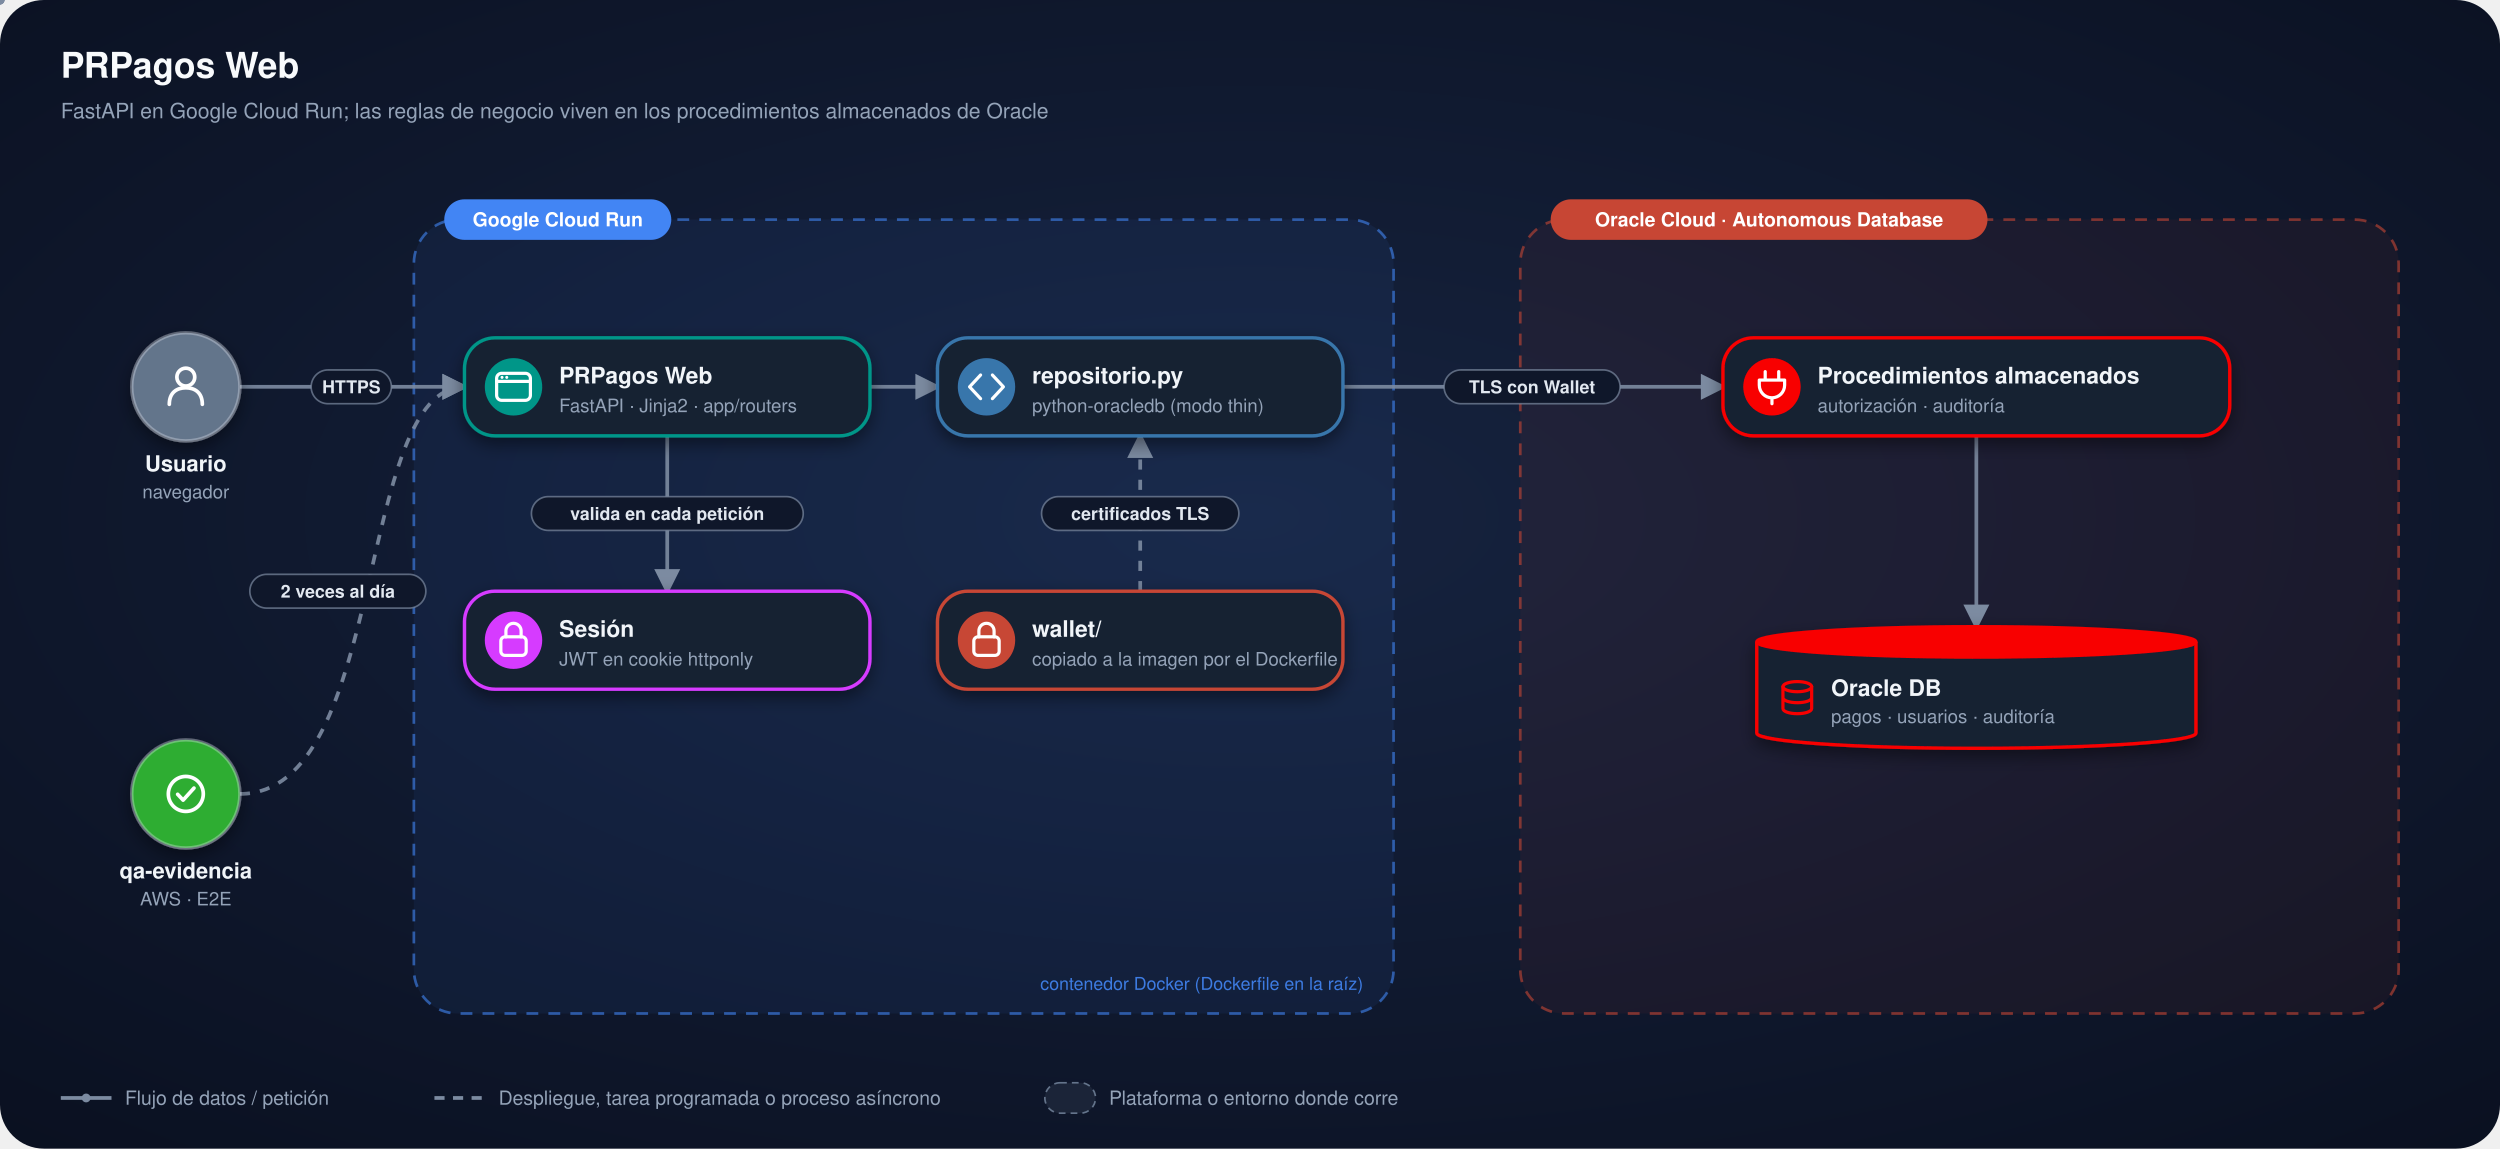
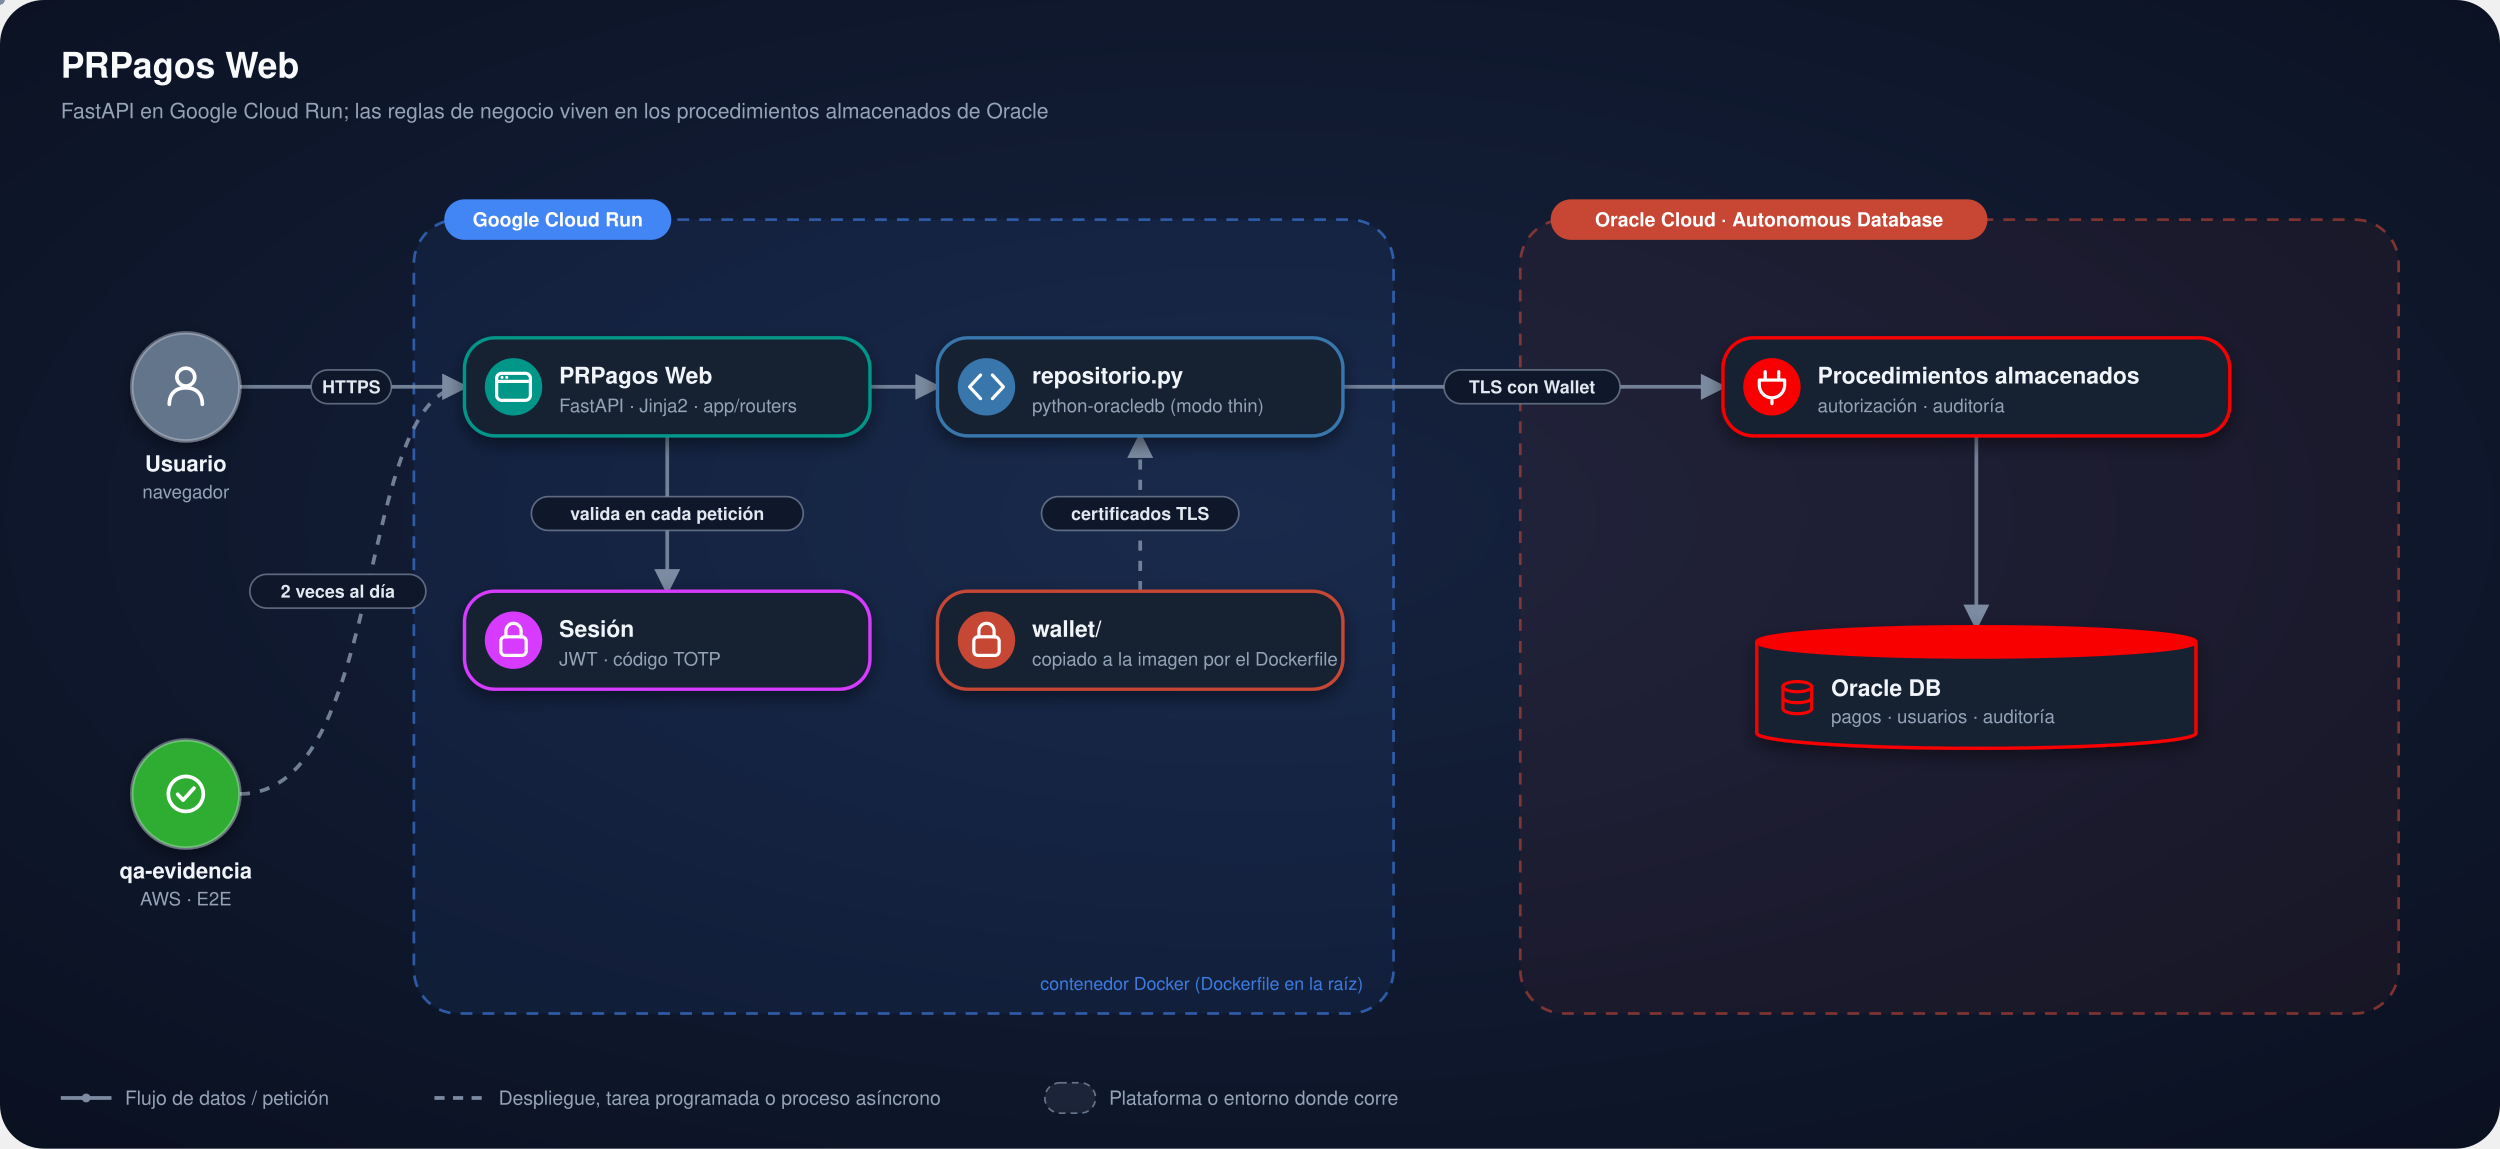
<svg xmlns="http://www.w3.org/2000/svg" viewBox="0 0 1480 680" width="1480" height="680" font-family="Segoe UI, -apple-system, BlinkMacSystemFont, Helvetica, Arial, sans-serif" role="img" aria-label="Arquitectura de PRPagos Web">
  <defs>
    <radialGradient id="bg" cx="50%" cy="45%" r="75%">
      <stop offset="0" stop-color="#16233F" />
      <stop offset="1" stop-color="#0A1020" />
    </radialGradient>
    <filter id="sh" x="-30%" y="-30%" width="160%" height="170%">
      <feDropShadow dx="0" dy="4" stdDeviation="5" flood-color="#000" flood-opacity=".45" />
    </filter>
    <marker id="a" viewBox="0 0 10 10" refX="8.5" refY="5" markerWidth="7" markerHeight="7" orient="auto-start-reverse">
      <path d="M0,0 L10,5 L0,10 z" fill="#7C8BA1" />
    </marker>
  </defs>
  <rect width="1480" height="680" rx="26" fill="url(#bg)" />
  <text x="36" y="46" font-size="21" font-weight="800" fill="#F8FAFC">PRPagos Web</text>
  <text x="36" y="70" font-size="12.5" fill="#94A3B8">FastAPI en Google Cloud Run; las reglas de negocio viven en los procedimientos almacenados de Oracle</text>
  <rect x="245" y="130" width="580" height="470" rx="26" fill="#4285F4" fill-opacity=".07" stroke="#4285F4" stroke-opacity=".6" stroke-width="1.6" stroke-dasharray="7 6" />
  <rect x="263" y="118" width="134.4" height="24" rx="12" fill="#4285F4" />
  <text x="330.2" y="134" text-anchor="middle" font-size="11.5" font-weight="700" fill="#FFFFFF">Google Cloud Run</text>
  <text x="807" y="586" text-anchor="end" font-size="10.5" fill="#4285F4" fill-opacity=".9">contenedor Docker (Dockerfile en la raíz)</text>
  <rect x="900" y="130" width="520" height="470" rx="26" fill="#C74634" fill-opacity=".07" stroke="#C74634" stroke-opacity=".6" stroke-width="1.6" stroke-dasharray="7 6" />
  <rect x="918" y="118" width="258.6" height="24" rx="12" fill="#C74634" />
  <text x="1047.3" y="134" text-anchor="middle" font-size="11.5" font-weight="700" fill="#FFFFFF">Oracle Cloud · Autonomous Database</text>
  <path d="M142.0,229.0 C200.0,229.0 220.0,229.0 275.0,229.0" fill="none" stroke="#7C8BA1" stroke-width="2.2" stroke-opacity=".9" marker-end="url(#a)" />
  <circle r="2.6" fill="#7C8BA1">
    <animateMotion dur="3.0s" repeatCount="indefinite" path="M142.0,229.0 C200.0,229.0 220.0,229.0 275.0,229.0" />
  </circle>
  <path d="M395.0,258.0 C395.0,290.0 395.0,318.0 395.0,350.0" fill="none" stroke="#7C8BA1" stroke-width="2.2" stroke-opacity=".9" marker-end="url(#a)" />
  <circle r="2.6" fill="#7C8BA1">
    <animateMotion dur="2.5s" repeatCount="indefinite" path="M395.0,258.0 C395.0,290.0 395.0,318.0 395.0,350.0" />
  </circle>
  <path d="M515.0,229.0 C530.0,229.0 540.0,229.0 555.0,229.0" fill="none" stroke="#7C8BA1" stroke-width="2.2" stroke-opacity=".9" marker-end="url(#a)" />
  <circle r="2.6" fill="#7C8BA1">
    <animateMotion dur="2.0s" repeatCount="indefinite" path="M515.0,229.0 C530.0,229.0 540.0,229.0 555.0,229.0" />
  </circle>
  <path d="M675.0,350.0 C675.0,320.0 675.0,290.0 675.0,258.0" fill="none" stroke="#7C8BA1" stroke-width="2.2" stroke-opacity=".9" stroke-dasharray="6 6" marker-end="url(#a)" />
  <path d="M795.0,229.0 C880.0,229.0 940.0,229.0 1020.0,229.0" fill="none" stroke="#7C8BA1" stroke-width="2.2" stroke-opacity=".9" marker-end="url(#a)" />
  <circle r="2.6" fill="#7C8BA1">
    <animateMotion dur="3.2s" repeatCount="indefinite" path="M795.0,229.0 C880.0,229.0 940.0,229.0 1020.0,229.0" />
  </circle>
  <path d="M1170.0,258.0 C1170.0,300.0 1170.0,330.0 1170.0,371.0" fill="none" stroke="#7C8BA1" stroke-width="2.2" stroke-opacity=".9" marker-end="url(#a)" />
  <circle r="2.6" fill="#7C8BA1">
    <animateMotion dur="2.7s" repeatCount="indefinite" path="M1170.0,258.0 C1170.0,300.0 1170.0,330.0 1170.0,371.0" />
  </circle>
  <path d="M142.0,470.0 C230.0,470.0 210.0,229.0 275.0,229.0" fill="none" stroke="#7C8BA1" stroke-width="2.2" stroke-opacity=".9" stroke-dasharray="6 6" marker-end="url(#a)" />
  <g filter="url(#sh)">
    <circle cx="110" cy="229" r="32" fill="#64748B" stroke="#E2E8F0" stroke-opacity=".35" stroke-width="2" />
    <g transform="translate(110,229) scale(1.15)">
      <circle cx="0" cy="-5" r="4.6" fill="none" stroke="#FFFFFF" stroke-width="1.9" stroke-linecap="round" stroke-linejoin="round" />
      <path d="M-8.5,9 c0,-6 3.8,-8.5 8.5,-8.5 s8.5,2.5 8.5,8.5" fill="none" stroke="#FFFFFF" stroke-width="1.9" stroke-linecap="round" stroke-linejoin="round" />
    </g>
  </g>
  <text x="110" y="279" text-anchor="middle" font-size="13" font-weight="700" fill="#F1F5F9">Usuario</text>
  <text x="110" y="295" text-anchor="middle" font-size="11" fill="#94A3B8">navegador</text>
  <g filter="url(#sh)">
    <circle cx="110" cy="470" r="32" fill="#2EAD33" stroke="#E2E8F0" stroke-opacity=".35" stroke-width="2" />
    <g transform="translate(110,470) scale(1.15)">
      <circle r="9" fill="none" stroke="#FFFFFF" stroke-width="1.9" stroke-linecap="round" stroke-linejoin="round" />
      <path d="M-4.2,0.2 l2.8,3 l5.6,-6.2" fill="none" stroke="#FFFFFF" stroke-width="1.9" stroke-linecap="round" stroke-linejoin="round" />
    </g>
  </g>
  <text x="110" y="520" text-anchor="middle" font-size="13" font-weight="700" fill="#F1F5F9">qa-evidencia</text>
  <text x="110" y="536" text-anchor="middle" font-size="11" fill="#94A3B8">AWS · E2E</text>
  <g filter="url(#sh)">
    <rect x="275" y="200" width="240" height="58" rx="18" fill="#162033" stroke="#009688" stroke-width="2" />
    <circle cx="304" cy="229" r="17" fill="#009688" />
    <g transform="translate(304,229)">
      <rect x="-10" y="-8" width="20" height="16" rx="3" fill="none" stroke="#FFFFFF" stroke-width="1.9" stroke-linecap="round" stroke-linejoin="round" />
      <path d="M-10,-3.2 h20" fill="none" stroke="#FFFFFF" stroke-width="1.9" stroke-linecap="round" stroke-linejoin="round" />
      <circle cx="-6.8" cy="-5.6" r=".9" fill="#FFFFFF" />
      <circle cx="-4" cy="-5.6" r=".9" fill="#FFFFFF" />
    </g>
  </g>
  <text x="331" y="227" font-size="13.5" font-weight="700" fill="#F1F5F9">PRPagos Web</text>
  <text x="331" y="244" font-size="11" fill="#94A3B8">FastAPI · Jinja2 · app/routers</text>
  <g filter="url(#sh)">
    <rect x="275" y="350" width="240" height="58" rx="18" fill="#162033" stroke="#D63AFF" stroke-width="2" />
    <circle cx="304" cy="379" r="17" fill="#D63AFF" />
    <g transform="translate(304,379)">
      <rect x="-7.5" y="-2" width="15" height="11" rx="2.5" fill="none" stroke="#FFFFFF" stroke-width="1.9" stroke-linecap="round" stroke-linejoin="round" />
      <path d="M-4.5,-2 v-3.5 a4.5,4.5 0 0 1 9,0 v3.5" fill="none" stroke="#FFFFFF" stroke-width="1.9" stroke-linecap="round" stroke-linejoin="round" />
    </g>
  </g>
  <text x="331" y="377" font-size="13.5" font-weight="700" fill="#F1F5F9">Sesión</text>
-   <text x="331" y="394" font-size="11" fill="#94A3B8">JWT en cookie httponly</text>
+   <text x="331" y="394" font-size="11" fill="#94A3B8">JWT · código TOTP</text>
  <g filter="url(#sh)">
    <rect x="555" y="200" width="240" height="58" rx="18" fill="#162033" stroke="#3776AB" stroke-width="2" />
    <circle cx="584" cy="229" r="17" fill="#3776AB" />
    <g transform="translate(584,229)">
      <path d="M-3.5,-7 L-10,0 L-3.5,7 M3.5,-7 L10,0 L3.5,7" fill="none" stroke="#FFFFFF" stroke-width="1.9" stroke-linecap="round" stroke-linejoin="round" />
    </g>
  </g>
  <text x="611" y="227" font-size="13.5" font-weight="700" fill="#F1F5F9">repositorio.py</text>
  <text x="611" y="244" font-size="11" fill="#94A3B8">python-oracledb (modo thin)</text>
  <g filter="url(#sh)">
    <rect x="555" y="350" width="240" height="58" rx="18" fill="#162033" stroke="#C74634" stroke-width="2" />
    <circle cx="584" cy="379" r="17" fill="#C74634" />
    <g transform="translate(584,379)">
      <rect x="-7.5" y="-2" width="15" height="11" rx="2.5" fill="none" stroke="#FFFFFF" stroke-width="1.9" stroke-linecap="round" stroke-linejoin="round" />
      <path d="M-4.5,-2 v-3.5 a4.5,4.5 0 0 1 9,0 v3.5" fill="none" stroke="#FFFFFF" stroke-width="1.9" stroke-linecap="round" stroke-linejoin="round" />
    </g>
  </g>
  <text x="611" y="377" font-size="13.5" font-weight="700" fill="#F1F5F9">wallet/</text>
  <text x="611" y="394" font-size="11" fill="#94A3B8">copiado a la imagen por el Dockerfile</text>
  <g filter="url(#sh)">
    <rect x="1020" y="200" width="300" height="58" rx="18" fill="#162033" stroke="#F80000" stroke-width="2" />
    <circle cx="1049" cy="229" r="17" fill="#F80000" />
    <g transform="translate(1049,229)">
      <path d="M-4,-9 v5 M4,-9 v5 M-7.5,-4 h15 v3 a7.5,7.5 0 0 1 -15,0 z M0,6.5 v3.5" fill="none" stroke="#FFFFFF" stroke-width="1.9" stroke-linecap="round" stroke-linejoin="round" />
    </g>
  </g>
  <text x="1076" y="227" font-size="13.5" font-weight="700" fill="#F1F5F9">Procedimientos almacenados</text>
  <text x="1076" y="244" font-size="11" fill="#94A3B8">autorización · auditoría</text>
  <g filter="url(#sh)">
    <path d="M1040,380 v54 a130.0,9 0 0 0 260,0 v-54" fill="#162033" stroke="#F80000" stroke-width="2" />
    <ellipse cx="1170.0" cy="380" rx="130.0" ry="9" fill="#F80000" stroke="#F80000" stroke-width="2" />
  </g>
  <g transform="translate(1064,413)">
    <ellipse cx="0" cy="-6.5" rx="8.5" ry="3" fill="none" stroke="#F80000" stroke-width="1.9" stroke-linecap="round" stroke-linejoin="round" />
    <path d="M-8.5,-6.5 v13 c0,1.7 3.8,3 8.5,3 s8.5,-1.3 8.5,-3 v-13 M-8.5,0 c0,1.7 3.8,3 8.5,3 s8.5,-1.3 8.5,-3" fill="none" stroke="#F80000" stroke-width="1.9" stroke-linecap="round" stroke-linejoin="round" />
  </g>
  <text x="1084" y="412" font-size="13.5" font-weight="700" fill="#F1F5F9">Oracle DB</text>
  <text x="1084" y="428" font-size="11" fill="#94A3B8">pagos · usuarios · auditoría</text>
  <rect x="184.2" y="219.0" width="47.5" height="20" rx="10" fill="#0F172A" stroke="#7C8BA1" stroke-opacity=".7" />
  <text x="208.0" y="232.8" text-anchor="middle" font-size="10.5" font-weight="600" fill="#E2E8F0">HTTPS</text>
  <rect x="854.9" y="219.0" width="104.2" height="20" rx="10" fill="#0F172A" stroke="#7C8BA1" stroke-opacity=".7" />
  <text x="907.0" y="232.8" text-anchor="middle" font-size="10.5" font-weight="600" fill="#E2E8F0">TLS con Wallet</text>
  <rect x="314.6" y="294.0" width="160.9" height="20" rx="10" fill="#0F172A" stroke="#7C8BA1" stroke-opacity=".7" />
  <text x="395.0" y="307.8" text-anchor="middle" font-size="10.5" font-weight="600" fill="#E2E8F0">valida en cada petición</text>
  <rect x="616.6" y="294.0" width="116.8" height="20" rx="10" fill="#0F172A" stroke="#7C8BA1" stroke-opacity=".7" />
  <text x="675.0" y="307.8" text-anchor="middle" font-size="10.5" font-weight="600" fill="#E2E8F0">certificados TLS</text>
  <rect x="147.9" y="340.0" width="104.2" height="20" rx="10" fill="#0F172A" stroke="#7C8BA1" stroke-opacity=".7" />
  <text x="200.0" y="353.8" text-anchor="middle" font-size="10.5" font-weight="600" fill="#E2E8F0">2 veces al día</text>
  <path d="M36,650 h30" stroke="#7C8BA1" stroke-width="2.2" />
  <circle cx="51" cy="650" r="2.6" fill="#7C8BA1" />
  <text x="74" y="654" font-size="11.5" fill="#94A3B8">Flujo de datos / petición</text>
  <path d="M257.18,650 h30" stroke="#7C8BA1" stroke-width="2.2" stroke-dasharray="6 5" />
  <text x="295.18" y="654" font-size="11.5" fill="#94A3B8">Despliegue, tarea programada o proceso asíncrono</text>
  <rect x="618.55" y="641" width="30" height="18" rx="9" fill="#64748B" fill-opacity=".15" stroke="#64748B" stroke-dasharray="4 3" />
  <text x="656.55" y="654" font-size="11.5" fill="#94A3B8">Plataforma o entorno donde corre</text>
</svg>
